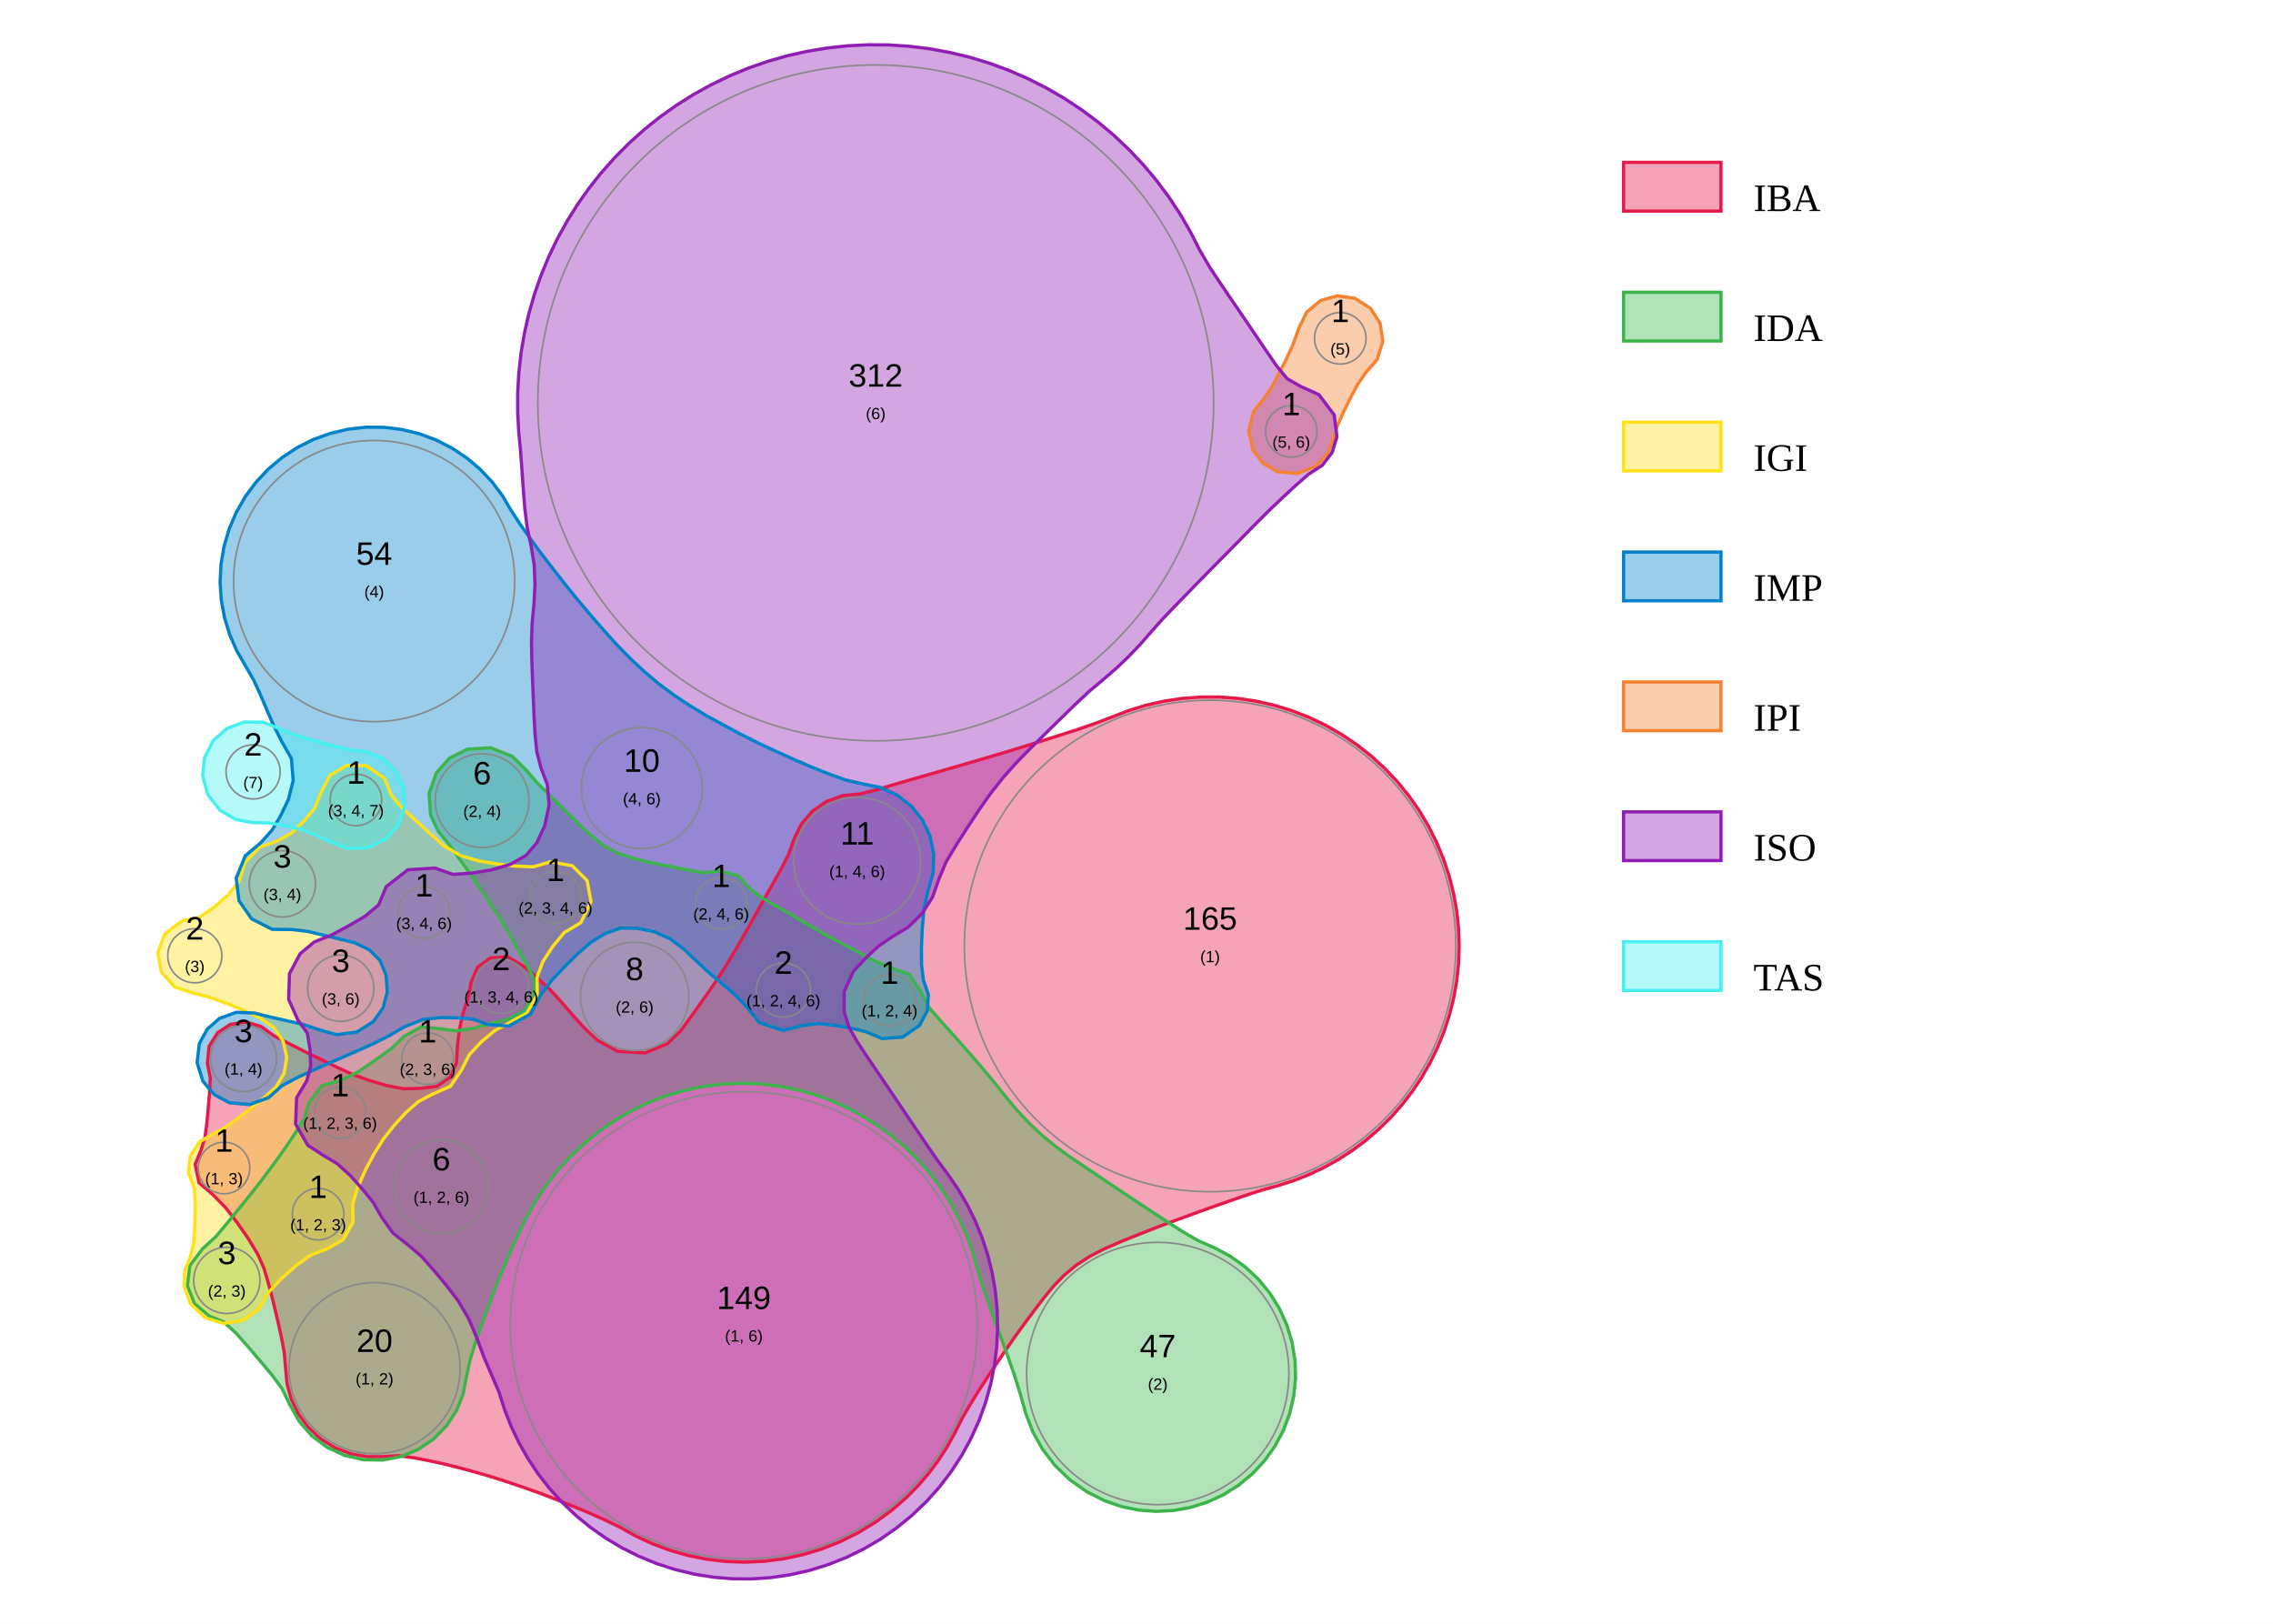
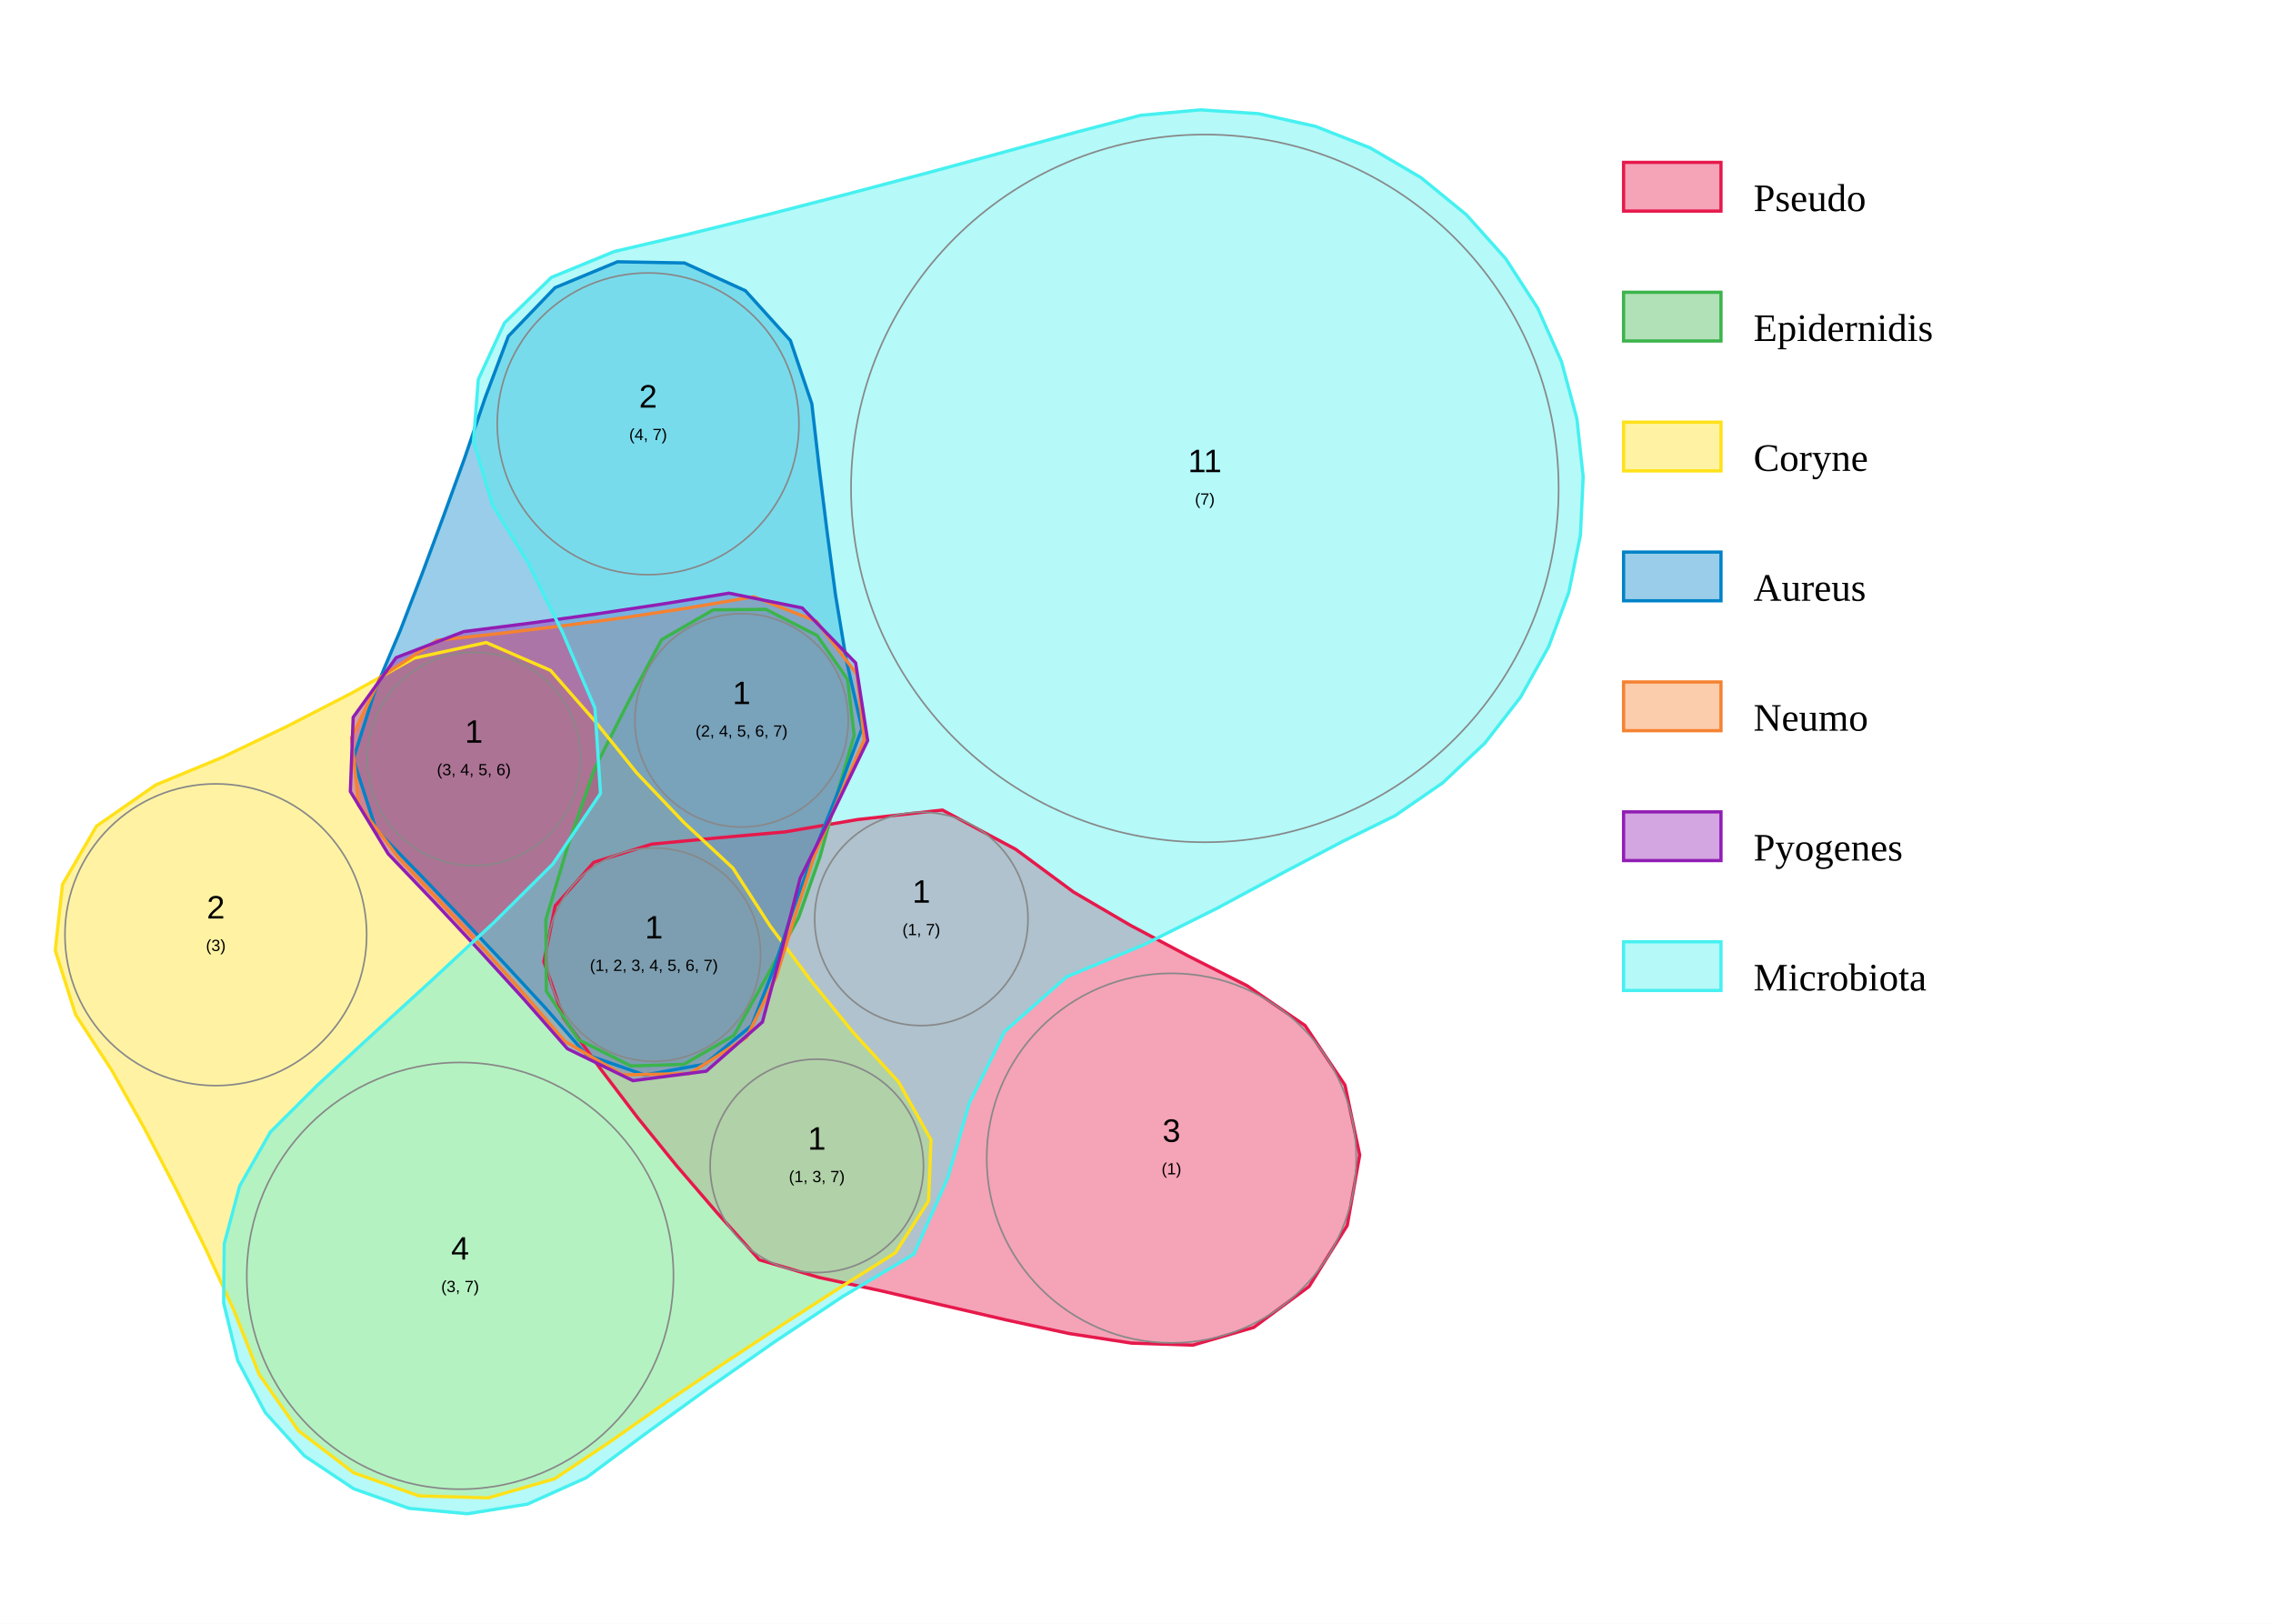
<svg xmlns="http://www.w3.org/2000/svg" xmlns:xlink="http://www.w3.org/1999/xlink" viewBox="0 0 700 500">
  <defs>
    <style type="text/css">
  .borderLine {
	   stroke: none;
	   fill-opacity: 0.4;
  }
  .outLine {
	   stroke-width: 1;
	   fill: none;
  }
  .circle {
	   stroke: #888888;
	   stroke-width: 0.5;
	   fill: none;
    pointer-events: all;
  }
  .spcircle {
	   stroke: #FF2222;
	   stroke-width: 1;
	   fill: none;
    pointer-events: all;
  }
  .tLabel {
	   font-family: Arial;
    pointer-events: none;
	   font-size: 14px;
	   text-anchor: middle;
	   alignment-baseline: central;
  }
  .nLabel {
	   font-family: Arial;
    pointer-events: none;
	   font-size: 10px;
	   text-anchor: middle;
	   alignment-baseline: central;
  }
  .belong {
	   font-family: Arial;
    pointer-events: none;
	   font-size: 5px;
	   text-anchor: middle;
	   alignment-baseline: central;
  }
  .p0{
    stroke: none;
    fill: #e6194b;
  }
  .q0{
    fill: none;
    stroke: #e6194b;
  }
  .p1{
    stroke: none;
    fill: #3cb44b;
  }
  .q1{
    fill: none;
    stroke: #3cb44b;
  }
  .p2{
    stroke: none;
    fill: #ffe119;
  }
  .q2{
    fill: none;
    stroke: #ffe119;
  }
  .p3{
    stroke: none;
    fill: #0082c8;
  }
  .q3{
    fill: none;
    stroke: #0082c8;
  }
  .p4{
    stroke: none;
    fill: #f58231;
  }
  .q4{
    fill: none;
    stroke: #f58231;
  }
  .p5{
    stroke: none;
    fill: #911eb4;
  }
  .q5{
    fill: none;
    stroke: #911eb4;
  }
  .p6{
    stroke: none;
    fill: #46f0f0;
  }
  .q6{
    fill: none;
    stroke: #46f0f0;
  }

</style>
    <symbol id="bl0">
-       <path d="M 67.03 318.00 L 64.40 322.19 L 63.87 327.45 L 64.77 331.97 L 64.52 336.55 L 64.13 341.19 L 63.71 345.81 L 63.12 350.24 L 61.92 354.16 L 60.11 358.57 L 61.31 364.24 L 65.71 368.00 L 69.56 371.97 L 73.21 376.71 L 76.58 381.59 L 79.43 386.31 L 81.32 390.63 L 82.56 394.83 L 83.69 399.05 L 84.75 403.37 L 85.78 407.76 L 86.75 412.20 L 87.57 416.74 L 87.96 421.36 L 88.40 426.13 L 89.71 430.91 L 91.92 435.46 L 94.95 439.56 L 98.77 443.08 L 103.25 445.85 L 108.09 447.69 L 113.08 448.57 L 118.04 448.54 L 122.78 448.25 L 127.55 448.91 L 132.33 449.84 L 137.13 450.89 L 141.95 452.11 L 146.79 453.43 L 151.64 454.84 L 156.50 456.41 L 161.38 458.06 L 166.28 459.80 L 171.20 461.70 L 176.13 463.68 L 181.08 465.73 L 186.06 467.94 L 191.00 470.31 L 195.84 473.02 L 200.99 475.40 L 206.35 477.40 L 211.89 478.98 L 217.62 480.13 L 223.47 480.82 L 229.35 481.03 L 235.31 480.77 L 241.27 480.01 L 247.17 478.76 L 253.00 477.00 L 258.72 474.74 L 264.26 471.99 L 269.62 468.73 L 274.66 465.04 L 279.15 461.14 L 282.87 457.36 L 286.14 453.54 L 289.10 449.55 L 291.77 445.40 L 294.17 441.04 L 296.38 436.60 L 298.89 432.32 L 301.50 428.10 L 304.21 423.96 L 306.96 419.83 L 309.73 415.73 L 312.54 411.66 L 315.42 407.69 L 318.34 403.78 L 321.29 399.90 L 324.35 396.15 L 327.70 392.71 L 331.41 389.62 L 335.51 386.93 L 340.10 384.55 L 345.44 382.24 L 351.12 379.95 L 356.93 377.68 L 362.83 375.48 L 368.71 373.34 L 374.32 371.33 L 379.32 369.58 L 384.04 367.96 L 388.72 366.43 L 393.50 365.12 L 398.32 363.59 L 403.07 361.72 L 407.69 359.54 L 412.15 357.06 L 416.47 354.26 L 420.63 351.16 L 424.57 347.77 L 428.26 344.15 L 431.71 340.26 L 434.90 336.14 L 437.81 331.80 L 440.43 327.24 L 442.74 322.49 L 444.74 317.56 L 446.38 312.50 L 447.68 307.32 L 448.62 302.02 L 449.19 296.65 L 449.37 291.29 L 449.18 285.93 L 448.61 280.52 L 447.64 275.08 L 446.28 269.72 L 444.54 264.50 L 442.41 259.36 L 439.90 254.37 L 437.04 249.57 L 433.84 245.01 L 430.30 240.67 L 426.41 236.57 L 422.24 232.76 L 417.81 229.28 L 413.12 226.12 L 408.17 223.30 L 403.03 220.85 L 397.75 218.80 L 392.33 217.15 L 386.76 215.89 L 381.11 215.05 L 375.46 214.63 L 369.81 214.64 L 364.11 215.06 L 358.46 215.91 L 352.93 217.16 L 347.55 218.81 L 342.34 220.83 L 337.15 222.81 L 331.90 224.62 L 326.64 226.31 L 321.38 227.98 L 316.13 229.63 L 310.88 231.25 L 305.66 232.80 L 300.44 234.33 L 295.23 235.85 L 290.03 237.35 L 284.88 238.83 L 279.77 240.29 L 274.68 241.77 L 269.66 243.27 L 264.70 244.50 L 259.54 244.98 L 254.48 246.82 L 250.15 249.83 L 246.80 253.75 L 244.52 258.37 L 242.86 263.05 L 240.61 267.47 L 238.19 271.81 L 235.75 276.14 L 233.33 280.47 L 230.94 284.77 L 228.54 288.99 L 226.13 293.15 L 223.66 297.25 L 221.07 301.33 L 218.29 305.36 L 215.42 309.41 L 212.52 313.45 L 209.55 317.51 L 205.49 321.39 L 198.66 324.22 L 190.26 323.73 L 183.97 320.30 L 179.93 316.51 L 176.42 312.64 L 172.98 308.66 L 169.42 304.77 L 165.56 301.21 L 161.53 297.74 L 156.33 294.59 L 151.01 294.98 L 147.08 297.83 L 145.04 302.63 L 144.20 307.29 L 142.57 312.04 L 141.49 317.07 L 140.86 322.21 L 140.58 327.27 L 138.55 331.78 L 134.54 334.51 L 129.41 335.15 L 124.21 335.26 L 118.97 334.25 L 113.79 332.72 L 108.81 330.93 L 103.97 328.74 L 99.07 326.35 L 94.09 323.92 L 89.17 321.44 L 84.46 319.01 L 80.44 316.10 L 75.77 314.72 L 70.96 315.44 Z" />
+       <path d="M 167.49 296.11 L 173.52 313.40 L 184.74 328.89 L 196.36 344.16 L 208.41 359.02 L 220.85 373.48 L 233.84 387.94 L 252.25 393.37 L 271.40 397.50 L 290.65 401.99 L 309.96 406.47 L 329.30 410.65 L 348.47 413.59 L 367.35 414.21 L 386.09 408.76 L 403.15 396.15 L 414.90 377.35 L 418.74 355.67 L 414.20 334.15 L 401.91 315.80 L 384.07 303.54 L 365.87 294.34 L 348.14 284.94 L 330.60 274.68 L 312.82 261.54 L 290.23 249.44 L 264.15 252.36 L 241.77 256.17 L 220.80 258.02 L 200.71 259.93 L 182.87 265.53 L 170.97 278.96 Z" />
    </symbol>
    <symbol id="bl1">
-       <path d="M 100.74 445.66 L 106.07 448.15 L 111.93 449.50 L 117.90 449.59 L 123.51 448.51 L 128.74 446.35 L 133.56 443.10 L 137.63 438.93 L 140.65 434.23 L 142.63 429.24 L 143.64 423.99 L 144.72 418.93 L 146.23 413.96 L 147.93 409.09 L 149.71 404.25 L 151.50 399.41 L 153.33 394.64 L 155.25 390.00 L 157.22 385.43 L 159.25 380.83 L 161.52 376.06 L 164.33 370.92 L 167.66 365.76 L 171.39 360.84 L 175.48 356.33 L 179.88 352.17 L 184.53 348.37 L 189.41 345.02 L 194.50 342.06 L 199.75 339.51 L 205.18 337.44 L 210.76 335.80 L 216.47 334.58 L 222.33 333.86 L 228.29 333.58 L 234.27 333.77 L 240.33 334.53 L 246.32 335.77 L 251.95 337.40 L 256.92 339.29 L 261.52 341.44 L 265.95 343.88 L 270.27 346.62 L 274.56 349.71 L 278.67 353.17 L 282.55 356.94 L 286.18 361.03 L 289.57 365.47 L 292.66 370.24 L 295.39 375.25 L 297.70 380.41 L 299.62 385.75 L 301.12 391.19 L 302.84 396.56 L 304.68 401.95 L 306.63 407.38 L 308.62 412.85 L 310.60 418.32 L 312.53 423.84 L 314.29 429.49 L 315.90 435.24 L 318.09 440.95 L 321.08 446.29 L 324.91 451.26 L 329.56 455.73 L 334.81 459.42 L 340.22 462.14 L 345.43 463.93 L 350.70 465.00 L 356.06 465.40 L 361.35 465.13 L 366.51 464.22 L 371.64 462.63 L 376.69 460.32 L 381.48 457.31 L 385.77 453.75 L 389.46 449.77 L 392.60 445.38 L 395.21 440.50 L 397.17 435.28 L 398.43 429.89 L 398.98 424.50 L 398.83 419.08 L 397.93 413.44 L 396.26 407.91 L 393.92 402.78 L 391.01 398.13 L 387.55 393.93 L 383.49 390.12 L 378.88 386.83 L 373.94 384.20 L 368.97 382.03 L 364.35 379.35 L 359.86 376.47 L 355.38 373.55 L 350.92 370.60 L 346.47 367.66 L 342.07 364.72 L 337.69 361.75 L 333.31 358.80 L 328.95 355.82 L 324.70 352.72 L 320.68 349.38 L 316.86 345.78 L 313.26 341.93 L 309.84 337.86 L 306.39 333.54 L 302.52 328.92 L 298.43 324.17 L 294.24 319.42 L 290.04 314.77 L 286.10 310.27 L 283.63 305.45 L 280.02 300.03 L 274.22 297.96 L 269.17 295.83 L 264.14 293.13 L 259.09 290.46 L 254.12 287.77 L 249.29 284.99 L 244.52 282.17 L 239.71 279.36 L 234.97 276.67 L 231.06 273.74 L 227.35 269.68 L 221.53 268.18 L 216.62 268.71 L 211.45 267.84 L 206.09 266.75 L 200.70 265.67 L 195.41 264.46 L 190.34 262.72 L 185.55 260.11 L 181.35 256.69 L 177.50 252.99 L 173.59 249.12 L 169.61 245.21 L 165.65 241.32 L 162.06 237.17 L 157.75 232.90 L 151.11 230.27 L 143.94 230.69 L 138.40 233.50 L 134.38 238.00 L 132.14 244.33 L 132.59 250.97 L 134.99 256.04 L 138.11 259.80 L 140.90 263.63 L 143.68 267.51 L 146.46 271.46 L 149.21 275.53 L 151.93 279.62 L 154.58 283.72 L 157.11 287.96 L 159.57 292.49 L 162.32 297.04 L 164.62 302.13 L 164.17 307.10 L 161.41 311.34 L 156.24 313.95 L 150.92 315.19 L 145.72 316.68 L 140.48 317.44 L 135.57 316.78 L 129.73 316.21 L 124.49 319.09 L 120.43 322.97 L 115.49 326.50 L 110.42 329.98 L 105.24 332.60 L 99.15 334.32 L 95.22 339.52 L 93.66 344.52 L 90.81 349.10 L 87.72 353.67 L 84.47 358.20 L 81.13 362.69 L 77.66 367.17 L 73.99 371.69 L 70.28 376.25 L 66.57 380.70 L 62.41 384.51 L 58.49 389.67 L 57.71 395.88 L 59.89 401.40 L 64.36 405.22 L 69.01 407.11 L 72.79 410.62 L 76.40 414.71 L 80.00 418.93 L 83.56 423.16 L 86.84 427.56 L 89.24 432.53 L 92.12 437.67 L 96.05 442.16 Z" />
+       <path d="M 210.59 327.76 L 226.01 318.83 L 236.11 300.76 L 245.92 282.56 L 252.55 263.76 L 257.75 244.78 L 263.07 226.44 L 261.03 209.23 L 251.65 195.69 L 235.85 187.63 L 219.64 187.80 L 203.78 196.95 L 193.42 216.32 L 183.05 236.82 L 175.04 259.93 L 168.10 283.15 L 168.25 305.17 L 178.15 320.14 L 194.30 328.24 Z" />
    </symbol>
    <symbol id="bl2">
-       <path d="M 69.65 308.91 L 74.81 311.00 L 79.79 313.34 L 84.29 316.38 L 87.24 320.68 L 88.31 325.63 L 87.48 330.54 L 84.99 334.71 L 81.28 338.04 L 77.42 341.12 L 73.55 344.16 L 69.63 347.01 L 65.60 349.15 L 61.44 351.62 L 58.56 356.07 L 58.08 361.28 L 59.87 366.03 L 60.17 371.42 L 60.00 377.15 L 59.64 382.59 L 58.67 387.03 L 56.91 391.17 L 56.68 396.08 L 58.64 401.40 L 63.10 405.72 L 68.76 407.52 L 74.63 406.68 L 79.77 403.13 L 82.63 398.05 L 86.59 393.78 L 91.11 389.79 L 95.78 386.42 L 100.63 384.58 L 105.69 381.75 L 108.73 376.30 L 108.60 370.83 L 110.21 365.56 L 112.53 360.30 L 115.17 355.37 L 118.04 350.80 L 121.32 346.63 L 124.90 342.71 L 128.81 339.23 L 133.21 336.94 L 138.71 334.51 L 142.20 329.38 L 144.49 324.83 L 148.16 320.89 L 152.38 317.36 L 156.95 314.86 L 162.13 312.07 L 165.43 306.43 L 165.41 300.85 L 167.17 296.14 L 170.21 291.45 L 173.78 287.15 L 178.84 284.15 L 182.01 277.67 L 180.82 271.18 L 176.23 266.58 L 169.52 265.40 L 164.22 266.92 L 158.78 266.71 L 153.21 266.05 L 147.57 265.14 L 141.90 263.49 L 136.62 260.39 L 132.20 256.42 L 128.00 252.59 L 123.92 248.88 L 120.57 244.93 L 118.37 239.64 L 112.88 235.81 L 106.75 235.69 L 101.56 238.80 L 98.77 244.22 L 96.91 248.91 L 93.56 252.90 L 89.75 256.50 L 85.49 258.94 L 80.01 260.84 L 75.43 265.56 L 73.68 271.18 L 70.39 275.44 L 66.05 279.27 L 61.42 282.45 L 56.02 283.59 L 50.74 287.62 L 48.61 293.43 L 49.70 299.26 L 53.78 303.90 L 59.12 305.72 L 64.34 307.01 Z" />
+       <path d="M 17.01 292.66 L 23.29 312.47 L 34.49 329.69 L 44.60 347.69 L 54.18 366.07 L 63.41 384.72 L 72.12 403.67 L 79.78 423.18 L 91.95 440.59 L 108.90 453.50 L 128.98 460.62 L 150.32 461.26 L 170.81 455.36 L 188.42 443.60 L 205.60 431.49 L 223.14 419.66 L 240.86 407.98 L 258.57 396.56 L 275.71 385.80 L 285.97 369.80 L 286.71 350.99 L 276.70 333.12 L 262.86 318.04 L 249.69 301.92 L 237.17 285.14 L 225.73 267.33 L 210.62 253.27 L 196.09 238.00 L 183.08 221.89 L 169.54 206.44 L 149.74 197.86 L 127.56 202.65 L 108.33 213.41 L 88.54 223.60 L 68.44 233.22 L 47.92 241.72 L 29.72 254.39 L 19.25 272.35 Z" />
    </symbol>
    <symbol id="bl3">
-       <path d="M 78.13 209.43 L 80.25 214.05 L 82.23 218.72 L 84.29 223.42 L 86.72 228.25 L 89.74 233.58 L 90.29 240.35 L 88.83 246.13 L 86.51 251.02 L 83.86 255.51 L 80.42 259.40 L 75.52 263.53 L 72.74 270.41 L 73.59 277.35 L 77.50 282.95 L 83.81 286.17 L 89.91 286.23 L 94.88 286.83 L 99.61 287.96 L 104.36 289.10 L 109.20 290.29 L 113.71 292.46 L 117.05 295.80 L 118.90 300.32 L 119.26 305.51 L 117.93 310.45 L 114.92 314.64 L 109.84 317.80 L 103.76 318.61 L 98.47 317.13 L 93.46 315.47 L 88.24 314.28 L 83.17 313.15 L 78.31 311.94 L 72.79 311.72 L 67.57 313.62 L 63.84 316.88 L 61.39 321.34 L 60.70 327.21 L 62.48 332.94 L 65.93 337.04 L 70.68 339.59 L 76.87 340.13 L 82.74 337.98 L 86.82 334.34 L 91.91 331.64 L 97.47 329.11 L 103.13 326.59 L 108.75 324.15 L 114.31 321.69 L 119.65 319.03 L 124.76 316.08 L 130.51 313.87 L 136.09 313.34 L 141.05 313.44 L 145.70 313.85 L 150.21 315.49 L 156.70 315.95 L 163.48 312.19 L 166.55 306.34 L 170.00 301.76 L 174.01 297.56 L 178.02 293.59 L 182.03 290.12 L 186.38 287.46 L 191.02 285.79 L 196.12 285.83 L 201.41 286.87 L 206.35 289.08 L 210.58 292.24 L 214.37 295.85 L 218.22 299.42 L 222.20 302.78 L 226.17 306.11 L 229.82 309.89 L 233.83 314.88 L 241.16 317.33 L 247.39 315.74 L 252.27 315.17 L 257.29 315.79 L 262.25 316.60 L 266.91 317.79 L 271.63 319.81 L 277.98 319.34 L 283.16 315.77 L 285.57 311.24 L 285.92 306.32 L 284.37 301.83 L 283.80 297.15 L 283.76 291.91 L 284.02 285.99 L 284.54 279.90 L 285.82 274.23 L 287.37 268.76 L 287.57 262.99 L 286.39 257.42 L 284.07 252.52 L 280.74 248.33 L 276.36 244.87 L 271.29 242.53 L 265.89 241.44 L 260.41 240.18 L 254.86 238.17 L 249.31 235.95 L 243.84 233.56 L 238.42 231.11 L 233.06 228.60 L 227.82 225.93 L 222.66 223.19 L 217.56 220.38 L 212.58 217.38 L 207.72 214.16 L 203.00 210.67 L 198.45 206.84 L 194.06 202.74 L 189.83 198.41 L 185.72 193.84 L 181.72 189.23 L 177.96 184.78 L 174.70 180.75 L 171.67 176.90 L 168.70 173.09 L 165.77 169.23 L 162.87 165.24 L 160.02 161.19 L 157.31 157.02 L 154.73 152.64 L 151.57 148.43 L 147.86 144.49 L 143.72 140.99 L 139.23 138.00 L 134.36 135.51 L 129.16 133.57 L 123.78 132.26 L 118.32 131.58 L 112.82 131.54 L 107.25 132.16 L 101.79 133.43 L 96.56 135.31 L 91.60 137.78 L 86.94 140.84 L 82.64 144.44 L 78.84 148.49 L 75.54 152.93 L 72.75 157.79 L 70.55 162.95 L 68.99 168.30 L 68.06 173.77 L 67.78 179.33 L 68.15 184.86 L 69.16 190.27 L 70.74 195.43 L 72.89 200.35 L 75.54 204.94 Z" />
+       <path d="M 129.95 176.79 L 123.26 194.16 L 115.66 212.11 L 108.79 233.76 L 115.83 255.51 L 129.55 269.53 L 142.48 283.02 L 155.24 296.61 L 167.98 310.40 L 180.53 324.74 L 198.53 331.03 L 217.00 327.70 L 231.49 315.77 L 238.34 298.23 L 244.08 280.57 L 250.54 262.80 L 257.82 244.56 L 265.44 224.38 L 260.63 203.25 L 257.30 183.17 L 254.69 163.54 L 252.26 143.99 L 250.01 124.33 L 243.41 104.85 L 229.56 89.52 L 210.79 80.98 L 190.16 80.61 L 170.94 88.58 L 156.57 103.52 L 149.42 122.45 L 143.08 141.08 L 136.52 159.12 Z" />
    </symbol>
    <symbol id="bl4">
-       <path d="M 388.94 142.63 L 393.36 145.23 L 399.50 145.82 L 405.29 143.51 L 408.83 139.74 L 410.57 135.28 L 411.95 130.93 L 413.85 126.67 L 415.91 122.52 L 418.04 118.46 L 420.64 114.68 L 424.12 110.73 L 425.84 105.08 L 425.04 99.58 L 422.06 94.94 L 417.22 91.85 L 411.85 91.09 L 406.72 92.53 L 402.40 96.12 L 400.00 101.07 L 398.17 106.20 L 395.85 111.14 L 393.68 115.40 L 391.61 119.29 L 389.17 122.83 L 386.07 126.71 L 384.55 132.65 L 385.88 138.58 Z" />
+       <path d="M 134.61 197.17 L 117.28 208.38 L 108.25 227.19 L 110.43 247.94 L 122.85 264.26 L 135.99 278.25 L 148.83 292.15 L 161.49 306.20 L 173.99 320.70 L 191.71 330.98 L 212.40 330.60 L 229.97 319.38 L 239.07 300.71 L 244.88 281.85 L 250.91 263.23 L 258.40 245.59 L 266.17 227.76 L 263.91 207.64 L 251.42 191.28 L 232.13 183.75 L 212.04 187.19 L 192.66 190.13 L 173.45 192.69 L 154.15 195.03 Z" />
    </symbol>
    <symbol id="bl5">
-       <path d="M 162.02 263.40 L 157.21 266.14 L 151.33 267.87 L 145.28 268.85 L 139.50 269.25 L 133.91 267.30 L 125.62 267.82 L 118.94 273.02 L 116.61 278.63 L 112.38 282.18 L 107.22 285.16 L 102.04 287.95 L 96.79 290.05 L 92.43 293.68 L 89.15 299.83 L 88.89 307.74 L 91.71 314.04 L 94.65 318.17 L 95.49 323.19 L 95.69 328.28 L 94.48 332.80 L 91.34 338.03 L 91.04 346.14 L 94.81 352.68 L 99.60 355.79 L 103.86 358.34 L 107.81 361.92 L 111.49 366.03 L 114.92 370.25 L 117.60 374.93 L 121.01 379.69 L 125.55 383.27 L 129.74 386.83 L 133.52 391.09 L 137.29 395.59 L 141.06 400.51 L 144.34 406.08 L 146.87 412.04 L 149.04 417.93 L 151.45 423.51 L 153.70 428.75 L 155.37 434.03 L 157.40 439.21 L 159.82 444.27 L 162.56 449.10 L 165.63 453.70 L 169.08 458.16 L 172.94 462.44 L 177.15 466.48 L 181.66 470.20 L 186.42 473.56 L 191.40 476.55 L 196.66 479.19 L 202.19 481.46 L 207.92 483.31 L 213.74 484.71 L 219.59 485.66 L 225.45 486.15 L 231.32 486.20 L 237.34 485.80 L 243.37 484.92 L 249.32 483.57 L 255.09 481.78 L 260.65 479.58 L 266.01 476.96 L 271.23 473.90 L 276.23 470.41 L 280.95 466.54 L 285.31 462.36 L 289.29 457.92 L 292.88 453.22 L 296.15 448.20 L 299.05 442.91 L 301.52 437.43 L 303.55 431.79 L 305.12 426.13 L 306.25 420.44 L 306.96 414.64 L 307.23 408.83 L 307.07 403.02 L 306.48 397.27 L 305.50 391.69 L 304.15 386.34 L 302.44 381.12 L 300.35 376.00 L 297.89 371.02 L 295.10 366.26 L 291.98 361.70 L 288.58 357.13 L 285.30 352.36 L 282.05 347.56 L 278.81 342.77 L 275.64 338.08 L 272.64 333.64 L 269.70 329.30 L 266.78 325.00 L 263.94 320.69 L 261.46 316.33 L 259.95 311.50 L 259.99 305.32 L 262.84 299.06 L 266.89 294.74 L 270.54 291.33 L 274.73 288.49 L 279.59 285.56 L 283.96 281.33 L 287.20 276.22 L 289.12 270.75 L 291.36 265.42 L 294.50 260.19 L 297.84 254.96 L 301.27 249.73 L 304.90 244.55 L 308.82 239.55 L 313.06 234.80 L 317.50 230.27 L 322.02 225.81 L 326.54 221.38 L 331.03 217.01 L 335.42 212.89 L 339.63 209.36 L 343.60 205.94 L 347.37 202.37 L 350.97 198.63 L 354.40 194.71 L 357.85 190.81 L 361.48 187.02 L 365.16 183.25 L 368.83 179.46 L 372.53 175.69 L 376.26 171.91 L 380.01 168.11 L 383.76 164.30 L 387.51 160.51 L 391.31 156.73 L 395.19 153.05 L 399.07 149.45 L 402.97 146.04 L 407.24 143.28 L 410.25 139.34 L 411.73 134.49 L 410.88 127.76 L 406.18 121.53 L 400.44 118.94 L 396.37 116.58 L 393.09 112.60 L 389.90 107.95 L 386.51 102.94 L 383.03 97.81 L 379.52 92.66 L 376.01 87.51 L 372.58 82.33 L 369.44 76.98 L 366.60 71.38 L 363.41 65.89 L 359.88 60.56 L 356.06 55.45 L 351.97 50.61 L 347.65 46.03 L 343.05 41.69 L 338.18 37.60 L 333.05 33.78 L 327.72 30.26 L 322.21 27.07 L 316.58 24.23 L 310.80 21.71 L 304.84 19.51 L 298.75 17.66 L 292.54 16.16 L 286.30 15.02 L 280.04 14.25 L 273.77 13.84 L 267.48 13.79 L 261.15 14.09 L 254.83 14.77 L 248.60 15.80 L 242.49 17.17 L 236.49 18.88 L 230.58 20.93 L 224.75 23.33 L 219.08 26.06 L 213.60 29.09 L 208.34 32.40 L 203.30 35.98 L 198.44 39.86 L 193.78 44.04 L 189.37 48.47 L 185.24 53.12 L 181.41 57.94 L 177.86 62.96 L 174.59 68.20 L 171.59 73.63 L 168.92 79.22 L 166.57 84.91 L 164.56 90.70 L 162.87 96.58 L 161.50 102.62 L 160.46 108.71 L 159.78 114.83 L 159.43 120.95 L 159.43 126.99 L 159.75 132.95 L 160.31 138.88 L 160.75 144.81 L 161.16 150.72 L 161.63 156.63 L 162.35 162.46 L 163.58 168.18 L 164.52 174.03 L 164.75 180.02 L 164.44 185.97 L 163.89 191.77 L 163.68 197.52 L 163.78 203.26 L 163.99 208.98 L 164.22 214.70 L 164.46 220.42 L 164.77 226.07 L 165.32 231.45 L 166.57 236.38 L 168.55 241.59 L 169.11 247.89 L 167.76 254.25 L 165.32 259.52 Z" />
+       <path d="M 183.57 189.07 L 163.32 191.88 L 142.83 194.48 L 122.02 202.49 L 108.76 220.88 L 107.89 243.71 L 119.55 262.93 L 133.72 277.76 L 147.48 292.51 L 161.12 307.45 L 174.74 322.94 L 194.91 332.77 L 217.50 329.85 L 234.80 314.71 L 240.74 292.53 L 246.43 270.38 L 256.84 249.53 L 267.21 228.05 L 263.51 204.14 L 247.04 187.20 L 224.50 182.66 L 203.86 186.02 Z" />
    </symbol>
    <symbol id="bl6">
-       <path d="M 124.39 242.79 L 122.06 237.62 L 117.83 233.54 L 112.81 231.47 L 108.12 230.99 L 103.70 229.96 L 99.28 228.80 L 94.83 227.54 L 90.40 226.20 L 86.06 224.36 L 81.00 222.39 L 75.17 222.34 L 69.91 224.32 L 65.70 228.03 L 62.99 233.25 L 62.40 238.97 L 64.00 244.67 L 67.77 249.52 L 72.69 252.38 L 77.72 253.30 L 82.44 253.40 L 87.19 254.12 L 92.00 255.20 L 96.69 256.86 L 101.29 259.07 L 106.86 261.28 L 113.37 261.06 L 118.83 258.42 L 122.67 254.11 L 124.65 248.52 Z" />
+       <path d="M 189.21 77.44 L 169.81 85.41 L 155.35 99.45 L 147.30 116.82 L 145.82 135.98 L 151.65 155.48 L 162.66 173.37 L 173.29 194.87 L 183.22 218.05 L 184.93 244.31 L 170.29 266.02 L 152.27 283.91 L 133.63 301.26 L 115.09 318.20 L 97.75 334.17 L 83.27 348.60 L 73.79 365.25 L 69.05 383.04 L 68.87 401.19 L 73.21 418.99 L 81.68 434.95 L 93.75 448.31 L 108.95 458.45 L 125.96 464.46 L 143.98 466.13 L 162.43 463.17 L 180.54 455.04 L 198.86 441.43 L 218.56 427.16 L 238.86 412.98 L 259.64 399.16 L 281.43 386.21 L 291.82 362.84 L 298.52 339.68 L 309.40 317.64 L 328.44 300.82 L 352.26 290.92 L 375.02 279.57 L 395.85 268.36 L 413.41 259.14 L 429.68 251.14 L 444.30 241.06 L 457.25 228.86 L 468.24 214.74 L 476.92 199.16 L 483.13 182.39 L 486.72 164.75 L 487.56 146.83 L 485.62 128.90 L 480.89 111.37 L 473.54 94.87 L 463.71 79.67 L 451.58 66.12 L 437.57 54.67 L 422.00 45.55 L 405.16 38.92 L 387.60 35.00 L 369.66 33.83 L 351.26 35.51 L 331.91 40.58 L 309.26 46.81 L 285.06 53.38 L 260.56 59.86 L 236.08 66.17 L 211.97 72.12 Z" />
    </symbol>
  </defs>
  <rect width="700" height="500" style="fill:#fff;stroke-width:0" />
  <use class="p0 borderLine" xlink:href="#bl0" />
  <use class="p1 borderLine" xlink:href="#bl1" />
  <use class="p2 borderLine" xlink:href="#bl2" />
  <use class="p3 borderLine" xlink:href="#bl3" />
  <use class="p4 borderLine" xlink:href="#bl4" />
  <use class="p5 borderLine" xlink:href="#bl5" />
  <use class="p6 borderLine" xlink:href="#bl6" />
  <use class="q0 outLine" xlink:href="#bl0" />
  <use class="q1 outLine" xlink:href="#bl1" />
  <use class="q2 outLine" xlink:href="#bl2" />
  <use class="q3 outLine" xlink:href="#bl3" />
  <use class="q4 outLine" xlink:href="#bl4" />
  <use class="q5 outLine" xlink:href="#bl5" />
  <use class="q6 outLine" xlink:href="#bl6" />
-   <circle class="circle" cx="372.663" cy="291.294" r="75.675" />
-   <text class="tLabel" x="372.66" y="271.29" />
-   <text class="nLabel" x="372.66" y="286.29">165</text>
-   <text class="belong" x="372.66" y="296.29">(1)</text>
-   <circle class="circle" cx="115.345" cy="421.295" r="26.347" />
-   <text class="tLabel" x="115.34" y="401.30" />
-   <text class="nLabel" x="115.34" y="416.30">20</text>
-   <text class="belong" x="115.34" y="426.30">(1, 2)</text>
-   <circle class="circle" cx="97.969" cy="373.877" r="7.934" />
-   <text class="tLabel" x="97.97" y="353.88" />
-   <text class="nLabel" x="97.97" y="368.88">1</text>
-   <text class="belong" x="97.97" y="378.88">(1, 2, 3)</text>
-   <circle class="circle" cx="356.546" cy="422.942" r="40.389" />
-   <text class="tLabel" x="356.55" y="402.94" />
-   <text class="nLabel" x="356.55" y="417.94">47</text>
-   <text class="belong" x="356.55" y="427.94">(2)</text>
-   <circle class="circle" cx="69.857" cy="394.262" r="10.204" />
-   <text class="tLabel" x="69.86" y="374.26" />
-   <text class="nLabel" x="69.86" y="389.26">3</text>
-   <text class="belong" x="69.86" y="399.26">(2, 3)</text>
-   <circle class="circle" cx="148.483" cy="246.541" r="14.431" />
-   <text class="tLabel" x="148.48" y="226.54" />
-   <text class="nLabel" x="148.48" y="241.54">6</text>
-   <text class="belong" x="148.48" y="251.54">(2, 4)</text>
-   <circle class="circle" cx="222.09" cy="278.16" r="7.934" />
-   <text class="tLabel" x="222.09" y="258.16" />
-   <text class="nLabel" x="222.09" y="273.16">1</text>
-   <text class="belong" x="222.09" y="283.16">(2, 4, 6)</text>
-   <circle class="circle" cx="195.447" cy="306.822" r="16.663" />
-   <text class="tLabel" x="195.45" y="286.82" />
-   <text class="nLabel" x="195.45" y="301.82">8</text>
-   <text class="belong" x="195.45" y="311.82">(2, 6)</text>
-   <circle class="circle" cx="131.7" cy="326.002" r="7.934" />
-   <text class="tLabel" x="131.70" y="306.00" />
-   <text class="nLabel" x="131.70" y="321.00">1</text>
-   <text class="belong" x="131.70" y="331.00">(2, 3, 6)</text>
-   <circle class="circle" cx="171.075" cy="276.319" r="7.934" />
-   <text class="tLabel" x="171.07" y="256.32" />
-   <text class="nLabel" x="171.07" y="271.32">1</text>
-   <text class="belong" x="171.07" y="281.32">(2, 3, 4, 6)</text>
-   <circle class="circle" cx="59.993" cy="294.306" r="8.332" />
-   <text class="tLabel" x="59.99" y="274.31" />
-   <text class="nLabel" x="59.99" y="289.31">2</text>
-   <text class="belong" x="59.99" y="299.31">(3)</text>
-   <circle class="circle" cx="68.988" cy="359.664" r="7.934" />
-   <text class="tLabel" x="68.99" y="339.66" />
-   <text class="nLabel" x="68.99" y="354.66">1</text>
-   <text class="belong" x="68.99" y="364.66">(1, 3)</text>
-   <circle class="circle" cx="86.964" cy="272.174" r="10.204" />
-   <text class="tLabel" x="86.96" y="252.17" />
-   <text class="nLabel" x="86.96" y="267.17">3</text>
-   <text class="belong" x="86.96" y="277.17">(3, 4)</text>
-   <circle class="circle" cx="130.577" cy="281.056" r="7.934" />
-   <text class="tLabel" x="130.58" y="261.06" />
-   <text class="nLabel" x="130.58" y="276.06">1</text>
-   <text class="belong" x="130.58" y="286.06">(3, 4, 6)</text>
-   <circle class="circle" cx="109.609" cy="246.333" r="7.934" />
-   <text class="tLabel" x="109.61" y="226.33" />
-   <text class="nLabel" x="109.61" y="241.33">1</text>
-   <text class="belong" x="109.61" y="251.33">(3, 4, 7)</text>
-   <circle class="circle" cx="104.943" cy="304.313" r="10.204" />
-   <text class="tLabel" x="104.94" y="284.31" />
-   <text class="nLabel" x="104.94" y="299.31">3</text>
-   <text class="belong" x="104.94" y="309.31">(3, 6)</text>
-   <circle class="circle" cx="154.337" cy="303.718" r="8.332" />
-   <text class="tLabel" x="154.34" y="283.72" />
-   <text class="nLabel" x="154.34" y="298.72">2</text>
-   <text class="belong" x="154.34" y="308.72">(1, 3, 4, 6)</text>
-   <circle class="circle" cx="115.226" cy="178.926" r="43.292" />
-   <text class="tLabel" x="115.23" y="158.93" />
-   <text class="nLabel" x="115.23" y="173.93">54</text>
-   <text class="belong" x="115.23" y="183.93">(4)</text>
-   <circle class="circle" cx="74.985" cy="325.911" r="10.204" />
-   <text class="tLabel" x="74.98" y="305.91" />
-   <text class="nLabel" x="74.98" y="320.91">3</text>
-   <text class="belong" x="74.98" y="330.91">(1, 4)</text>
-   <circle class="circle" cx="273.958" cy="307.962" r="7.934" />
-   <text class="tLabel" x="273.96" y="287.96" />
-   <text class="nLabel" x="273.96" y="302.96">1</text>
-   <text class="belong" x="273.96" y="312.96">(1, 2, 4)</text>
-   <circle class="circle" cx="197.665" cy="242.662" r="18.63" />
-   <text class="tLabel" x="197.66" y="222.66" />
-   <text class="nLabel" x="197.66" y="237.66">10</text>
-   <text class="belong" x="197.66" y="247.66">(4, 6)</text>
-   <circle class="circle" cx="263.976" cy="265.061" r="19.539" />
-   <text class="tLabel" x="263.98" y="245.06" />
-   <text class="nLabel" x="263.98" y="260.06">11</text>
-   <text class="belong" x="263.98" y="270.06">(1, 4, 6)</text>
-   <circle class="circle" cx="241.255" cy="304.872" r="8.332" />
-   <text class="tLabel" x="241.26" y="284.87" />
-   <text class="nLabel" x="241.26" y="299.87">2</text>
-   <text class="belong" x="241.26" y="309.87">(1, 2, 4, 6)</text>
-   <circle class="circle" cx="412.754" cy="104.18" r="7.934" />
-   <text class="tLabel" x="412.75" y="84.18" />
-   <text class="nLabel" x="412.75" y="99.18">1</text>
-   <text class="belong" x="412.75" y="109.18">(5)</text>
-   <circle class="circle" cx="397.668" cy="132.837" r="7.934" />
-   <text class="tLabel" x="397.67" y="112.84" />
-   <text class="nLabel" x="397.67" y="127.84">1</text>
-   <text class="belong" x="397.67" y="137.84">(5, 6)</text>
-   <circle class="circle" cx="269.692" cy="124.062" r="104.062" />
-   <text class="tLabel" x="269.69" y="104.06" />
-   <text class="nLabel" x="269.69" y="119.06">312</text>
-   <text class="belong" x="269.69" y="129.06">(6)</text>
-   <circle class="circle" cx="229.086" cy="408.087" r="71.913" />
-   <text class="tLabel" x="229.09" y="388.09" />
-   <text class="nLabel" x="229.09" y="403.09">149</text>
-   <text class="belong" x="229.09" y="413.09">(1, 6)</text>
-   <circle class="circle" cx="135.932" cy="365.41" r="14.431" />
-   <text class="tLabel" x="135.93" y="345.41" />
-   <text class="nLabel" x="135.93" y="360.41">6</text>
-   <text class="belong" x="135.93" y="370.41">(1, 2, 6)</text>
-   <circle class="circle" cx="104.728" cy="342.593" r="7.934" />
-   <text class="tLabel" x="104.73" y="322.59" />
-   <text class="nLabel" x="104.73" y="337.59">1</text>
-   <text class="belong" x="104.73" y="347.59">(1, 2, 3, 6)</text>
-   <circle class="circle" cx="77.946" cy="237.692" r="8.332" />
-   <text class="tLabel" x="77.95" y="217.69" />
-   <text class="nLabel" x="77.95" y="232.69">2</text>
-   <text class="belong" x="77.95" y="242.69">(7)</text>
-   <rect class="p0 borderLine" data-nbit="0" x="500.00" y="50.00" width="30.00" height="15.00" />
+   <circle class="circle" cx="360.772" cy="356.621" r="56.9" />
+   <text class="tLabel" x="360.77" y="336.62" />
+   <text class="nLabel" x="360.77" y="351.62">3</text>
+   <text class="belong" x="360.77" y="361.62">(1)</text>
+   <circle class="circle" cx="201.384" cy="293.979" r="32.851" />
+   <text class="tLabel" x="201.38" y="273.98" />
+   <text class="nLabel" x="201.38" y="288.98">1</text>
+   <text class="belong" x="201.38" y="298.98">(1, 2, 3, 4, 5, 6, 7)</text>
+   <circle class="circle" cx="228.382" cy="221.817" r="32.851" />
+   <text class="tLabel" x="228.38" y="201.82" />
+   <text class="nLabel" x="228.38" y="216.82">1</text>
+   <text class="belong" x="228.38" y="226.82">(2, 4, 5, 6, 7)</text>
+   <circle class="circle" cx="66.459" cy="287.836" r="46.459" />
+   <text class="tLabel" x="66.46" y="267.84" />
+   <text class="nLabel" x="66.46" y="282.84">2</text>
+   <text class="belong" x="66.46" y="292.84">(3)</text>
+   <circle class="circle" cx="145.933" cy="233.715" r="32.851" />
+   <text class="tLabel" x="145.93" y="213.71" />
+   <text class="nLabel" x="145.93" y="228.71">1</text>
+   <text class="belong" x="145.93" y="238.71">(3, 4, 5, 6)</text>
+   <circle class="circle" cx="141.701" cy="392.864" r="65.703" />
+   <text class="tLabel" x="141.70" y="372.86" />
+   <text class="nLabel" x="141.70" y="387.86">4</text>
+   <text class="belong" x="141.70" y="397.86">(3, 7)</text>
+   <circle class="circle" cx="251.548" cy="359.009" r="32.851" />
+   <text class="tLabel" x="251.55" y="339.01" />
+   <text class="nLabel" x="251.55" y="354.01">1</text>
+   <text class="belong" x="251.55" y="364.01">(1, 3, 7)</text>
+   <circle class="circle" cx="199.59" cy="130.505" r="46.459" />
+   <text class="tLabel" x="199.59" y="110.51" />
+   <text class="nLabel" x="199.59" y="125.51">2</text>
+   <text class="belong" x="199.59" y="135.51">(4, 7)</text>
+   <circle class="circle" cx="371.044" cy="150.389" r="108.956" />
+   <text class="tLabel" x="371.04" y="130.39" />
+   <text class="nLabel" x="371.04" y="145.39">11</text>
+   <text class="belong" x="371.04" y="155.39">(7)</text>
+   <circle class="circle" cx="283.739" cy="282.956" r="32.851" />
+   <text class="tLabel" x="283.74" y="262.96" />
+   <text class="nLabel" x="283.74" y="277.96">1</text>
+   <text class="belong" x="283.74" y="287.96">(1, 7)</text>
+   <rect class="p0 borderLine" x="500.00" y="50.00" width="30.00" height="15.00" />
  <rect class="q0" x="500.00" y="50.00" width="30.00" height="15.00" />
-   <text class="legend" x="540.00" y="65.00">IBA</text>
-   <rect class="p1 borderLine" data-nbit="1" x="500.00" y="90.00" width="30.00" height="15.00" />
+   <text class="legend" x="540.00" y="65.00">Pseudo</text>
+   <rect class="p1 borderLine" x="500.00" y="90.00" width="30.00" height="15.00" />
  <rect class="q1" x="500.00" y="90.00" width="30.00" height="15.00" />
-   <text class="legend" x="540.00" y="105.00">IDA</text>
-   <rect class="p2 borderLine" data-nbit="2" x="500.00" y="130.00" width="30.00" height="15.00" />
+   <text class="legend" x="540.00" y="105.00">Epidernidis</text>
+   <rect class="p2 borderLine" x="500.00" y="130.00" width="30.00" height="15.00" />
  <rect class="q2" x="500.00" y="130.00" width="30.00" height="15.00" />
-   <text class="legend" x="540.00" y="145.00">IGI</text>
-   <rect class="p3 borderLine" data-nbit="3" x="500.00" y="170.00" width="30.00" height="15.00" />
+   <text class="legend" x="540.00" y="145.00">Coryne</text>
+   <rect class="p3 borderLine" x="500.00" y="170.00" width="30.00" height="15.00" />
  <rect class="q3" x="500.00" y="170.00" width="30.00" height="15.00" />
-   <text class="legend" x="540.00" y="185.00">IMP</text>
-   <rect class="p4 borderLine" data-nbit="4" x="500.00" y="210.00" width="30.00" height="15.00" />
+   <text class="legend" x="540.00" y="185.00">Aureus</text>
+   <rect class="p4 borderLine" x="500.00" y="210.00" width="30.00" height="15.00" />
  <rect class="q4" x="500.00" y="210.00" width="30.00" height="15.00" />
-   <text class="legend" x="540.00" y="225.00">IPI</text>
-   <rect class="p5 borderLine" data-nbit="5" x="500.00" y="250.00" width="30.00" height="15.00" />
+   <text class="legend" x="540.00" y="225.00">Neumo</text>
+   <rect class="p5 borderLine" x="500.00" y="250.00" width="30.00" height="15.00" />
  <rect class="q5" x="500.00" y="250.00" width="30.00" height="15.00" />
-   <text class="legend" x="540.00" y="265.00">ISO</text>
-   <rect class="p6 borderLine" data-nbit="6" x="500.00" y="290.00" width="30.00" height="15.00" />
+   <text class="legend" x="540.00" y="265.00">Pyogenes</text>
+   <rect class="p6 borderLine" x="500.00" y="290.00" width="30.00" height="15.00" />
  <rect class="q6" x="500.00" y="290.00" width="30.00" height="15.00" />
-   <text class="legend" x="540.00" y="305.00">TAS</text>
+   <text class="legend" x="540.00" y="305.00">Microbiota</text>
</svg>
